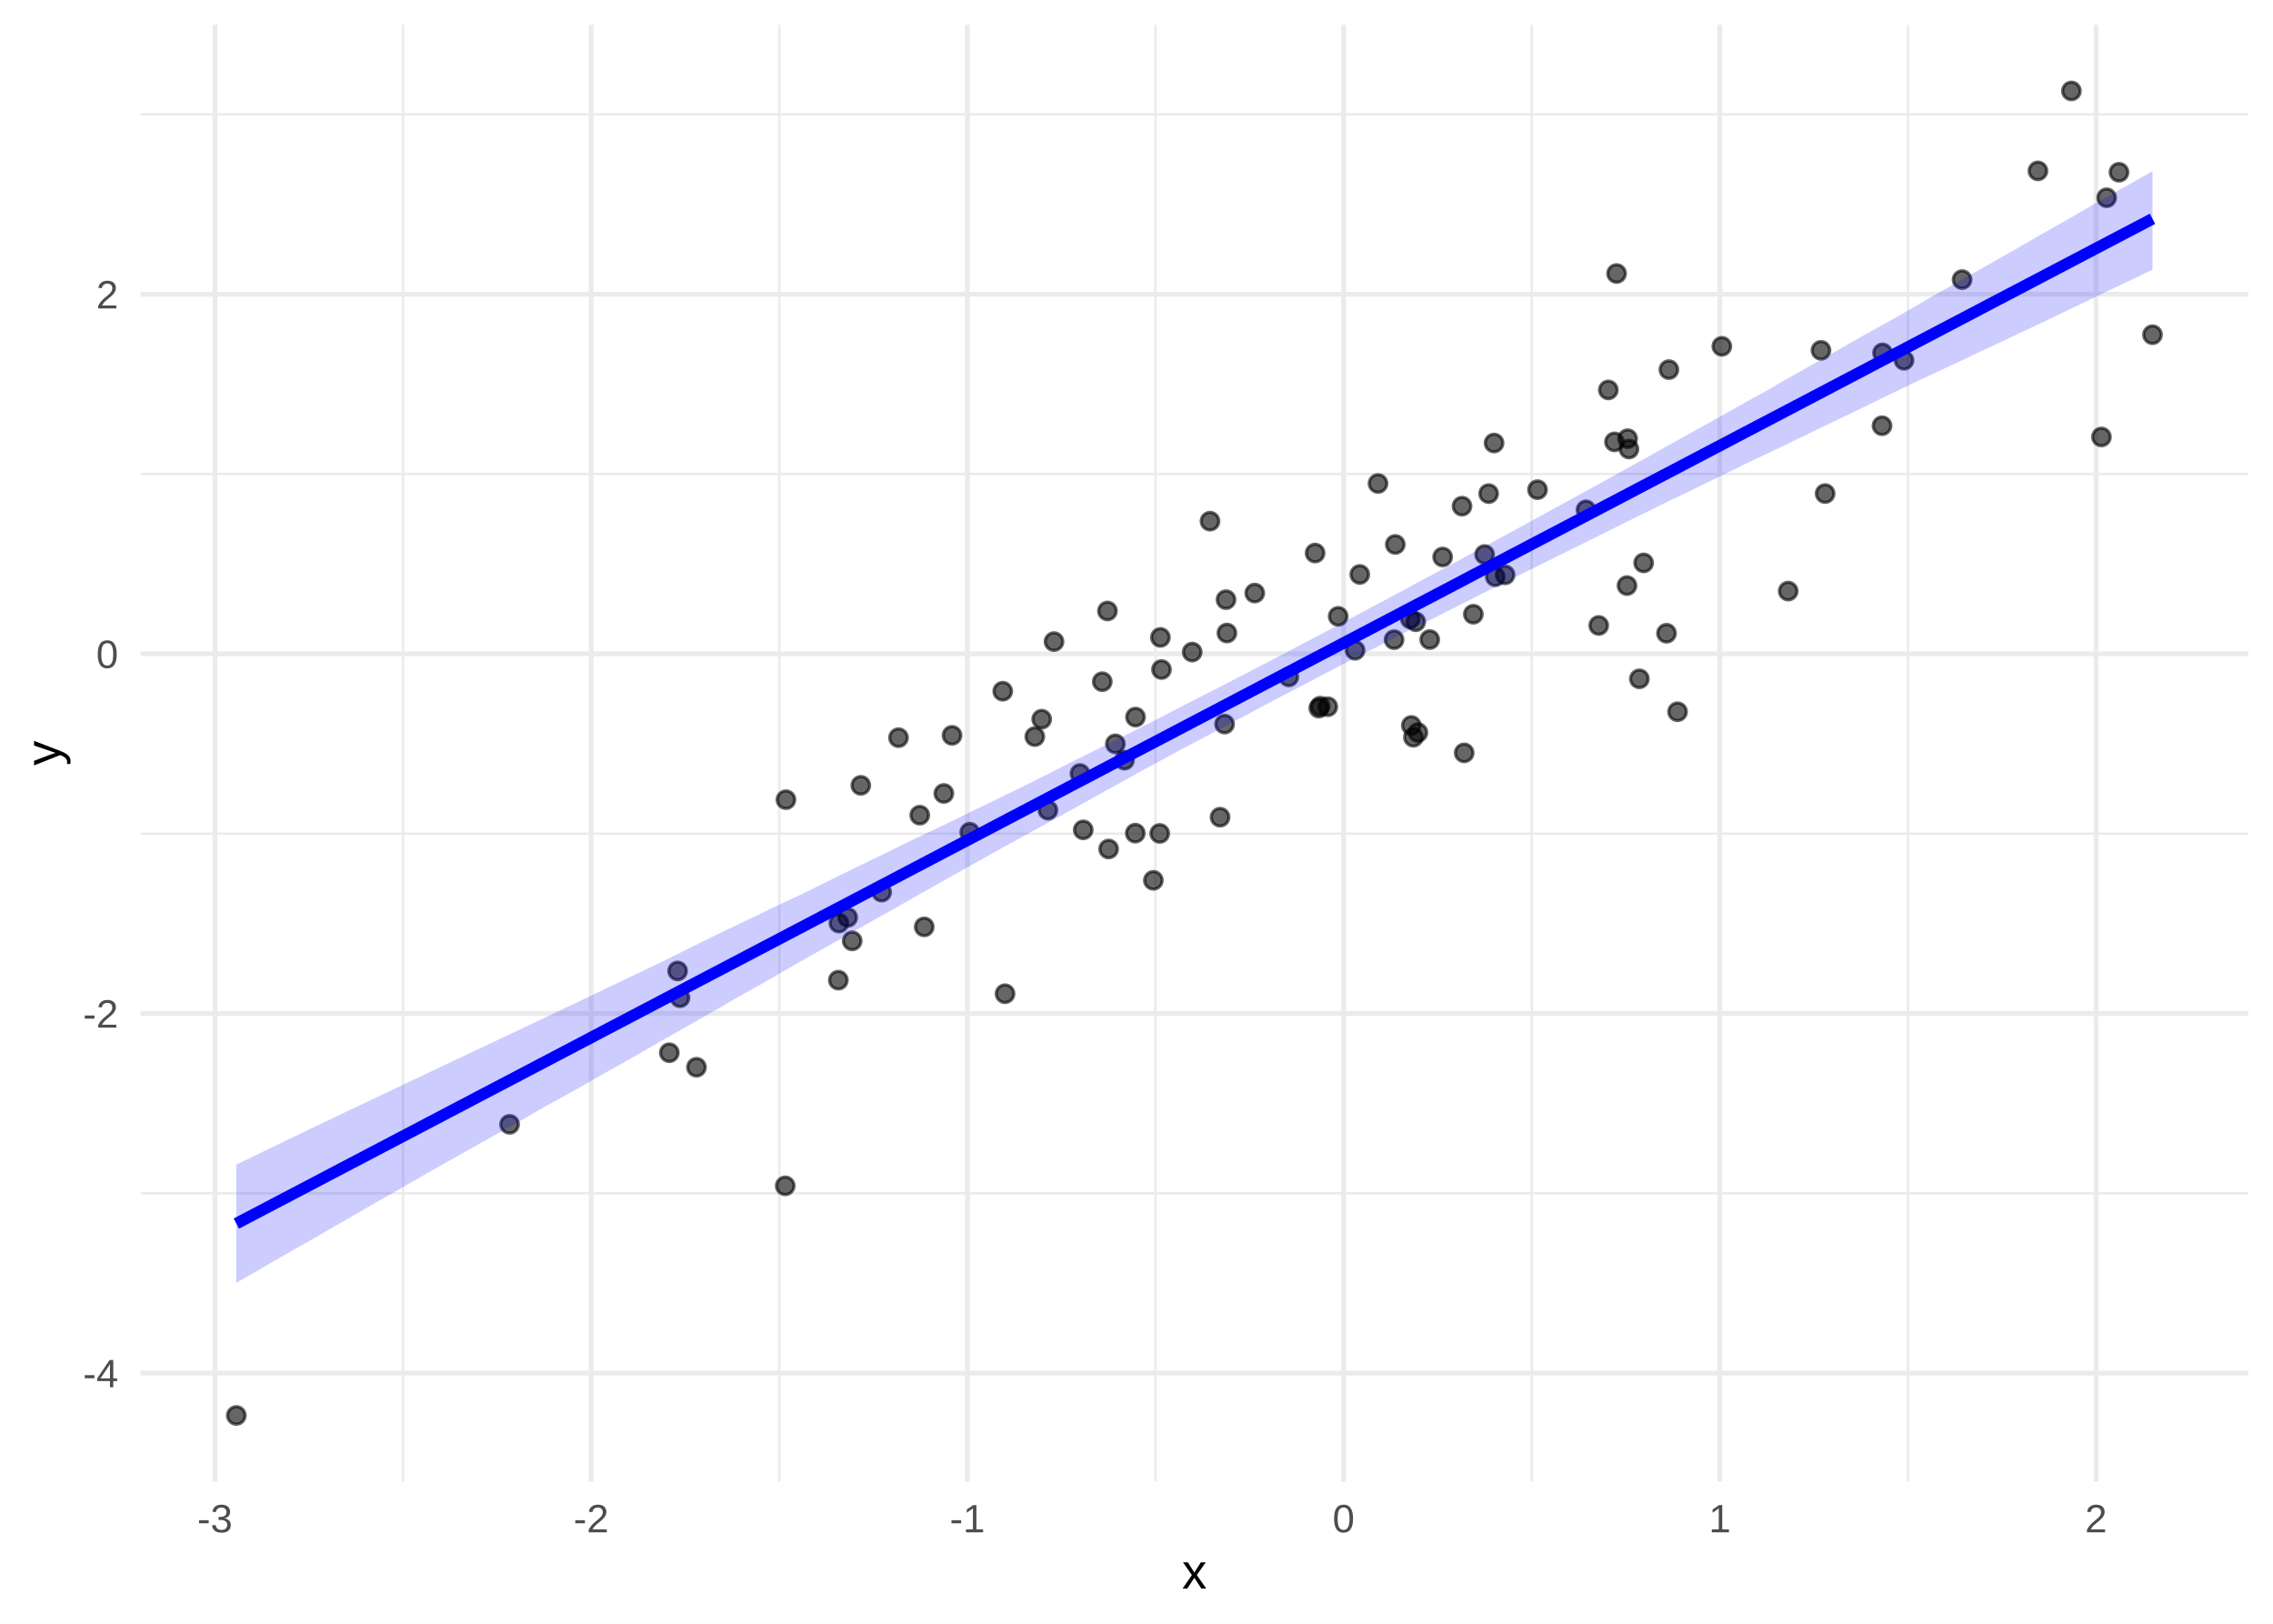
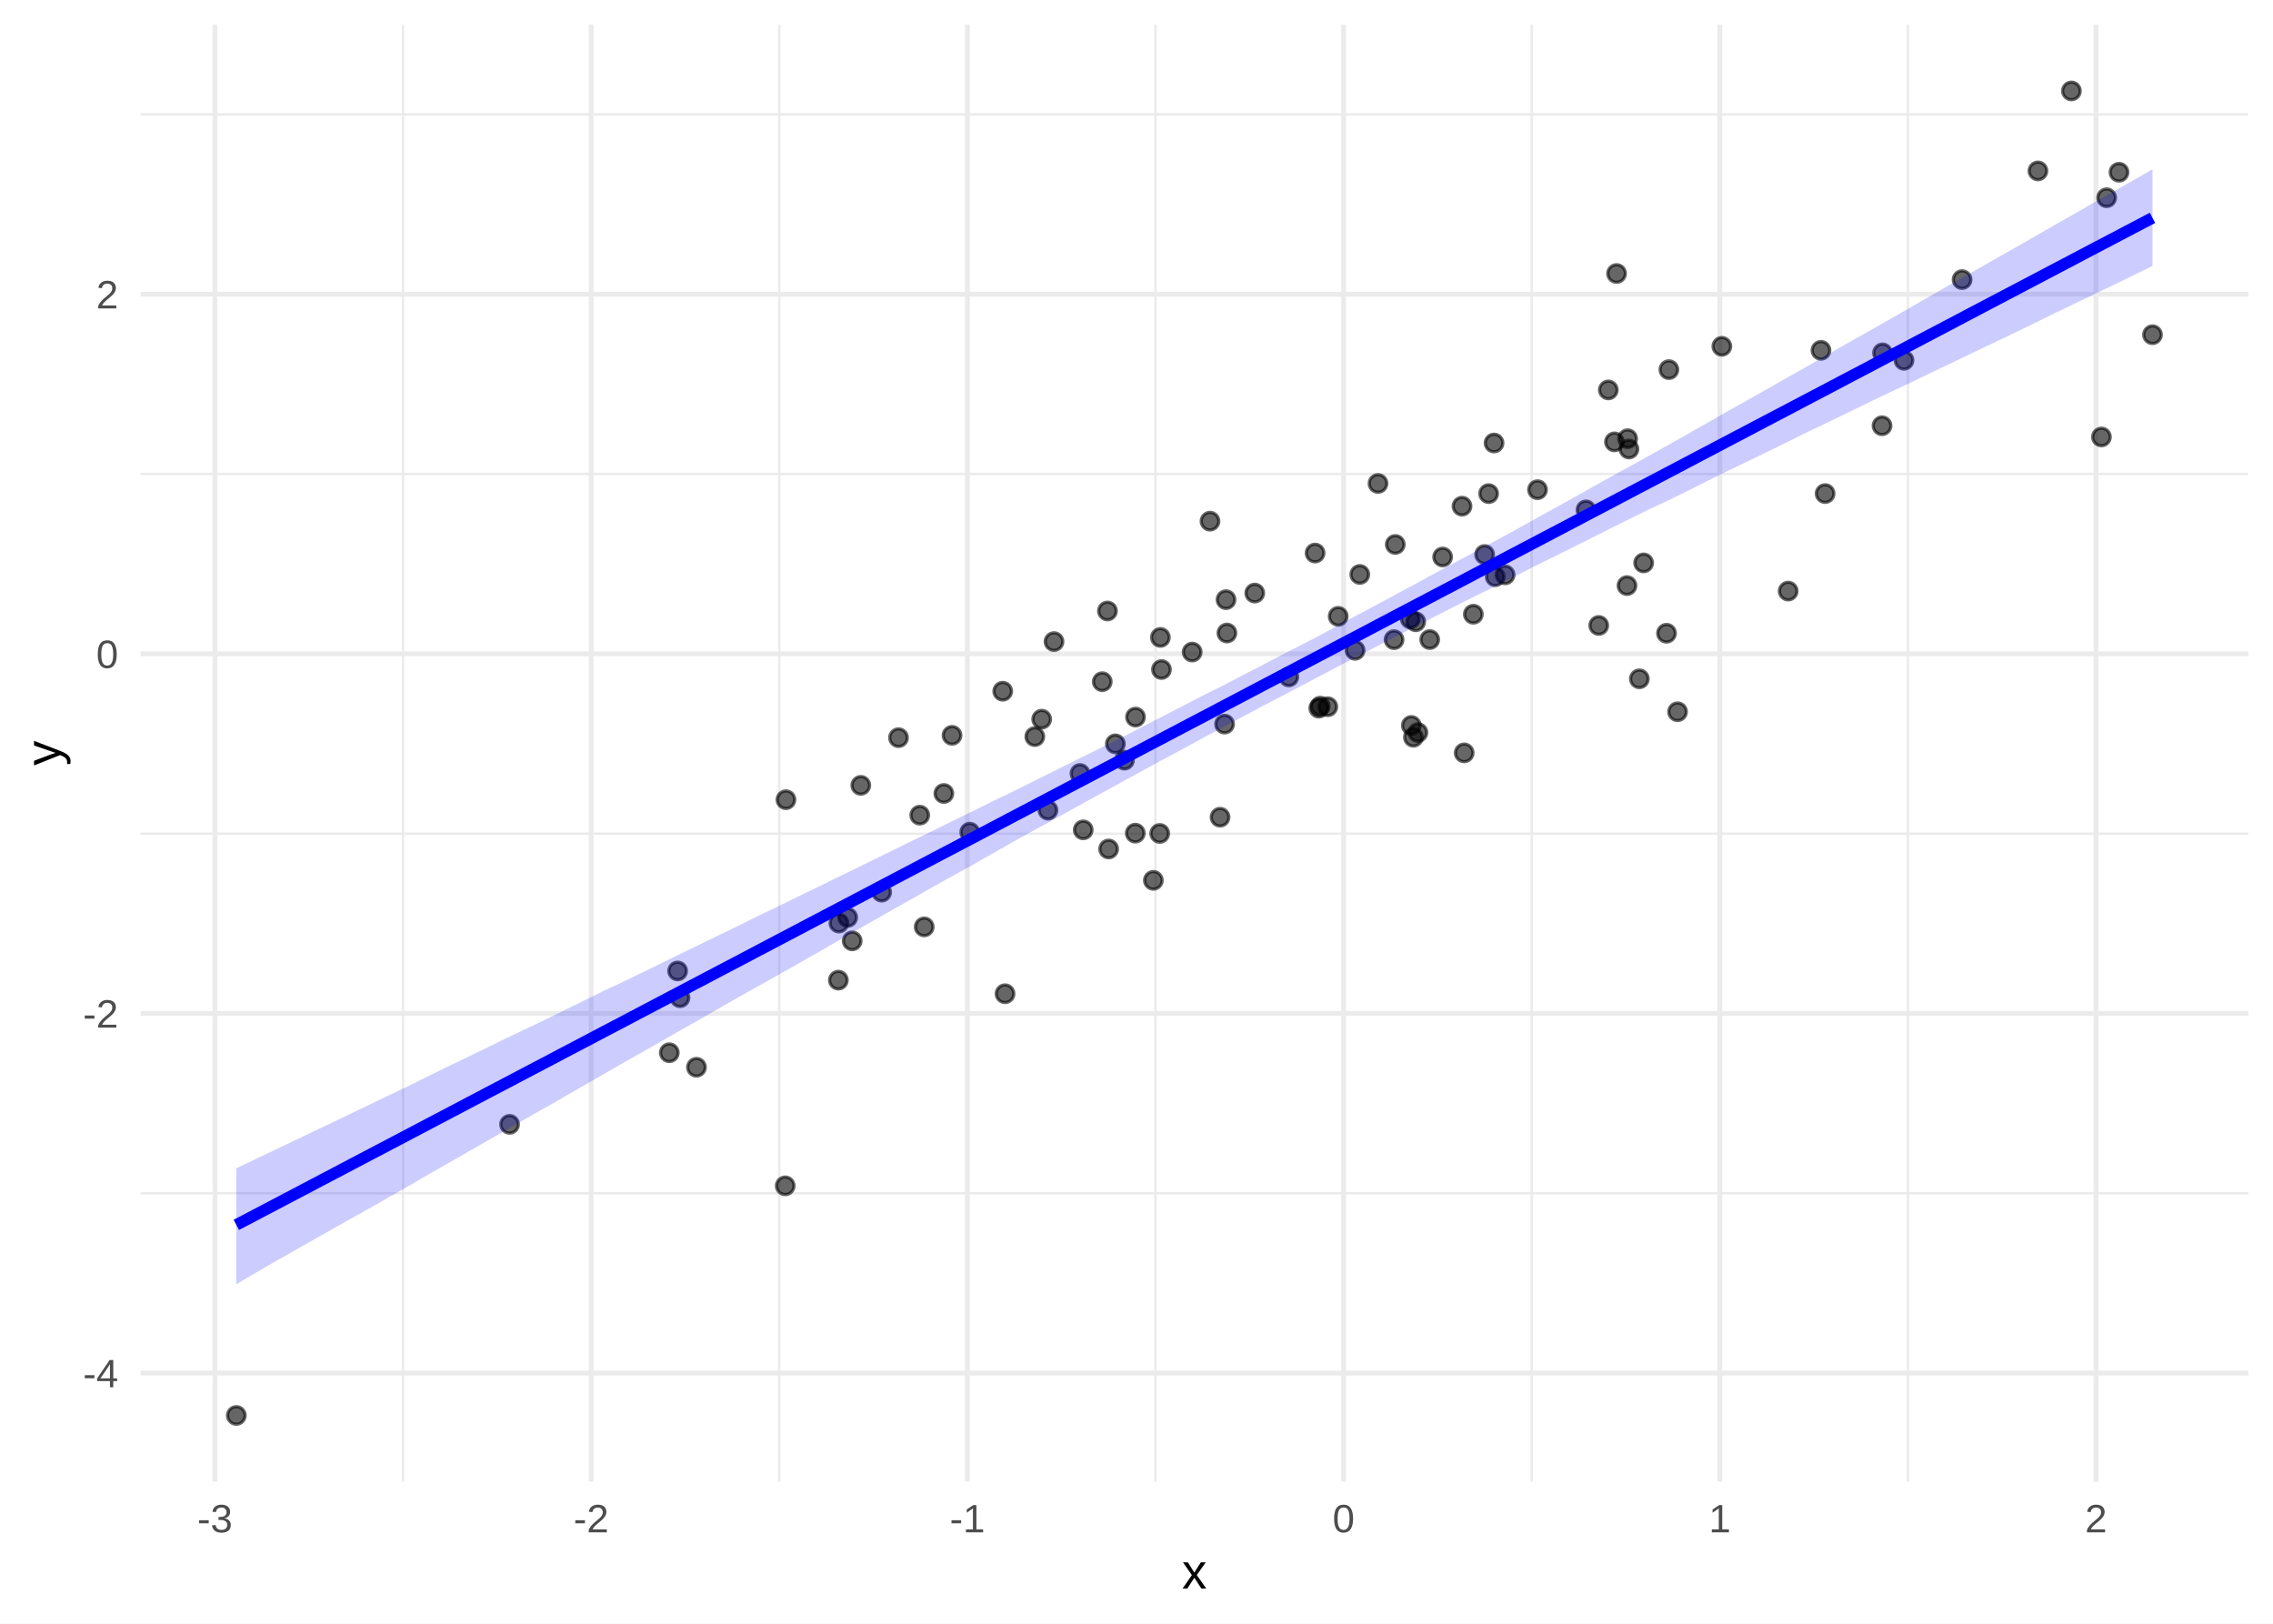
<svg xmlns="http://www.w3.org/2000/svg" width="504.00pt" height="360.00pt" viewBox="0 0 504.00 360.00">
  <g class="svglite">
    <defs>
      <style type="text/css">
    .svglite line, .svglite polyline, .svglite polygon, .svglite path, .svglite rect, .svglite circle {
      fill: none;
      stroke: #000000;
      stroke-linecap: round;
      stroke-linejoin: round;
      stroke-miterlimit: 10.00;
    }
    .svglite text {
      white-space: pre;
    }
    .svglite g.glyphgroup path {
      fill: inherit;
      stroke: none;
    }
  </style>
    </defs>
    <rect width="100%" height="100%" style="stroke: none; fill: none;" />
    <defs>
      <clipPath id="cpMC4wMHw1MDQuMDB8MC4wMHwzNjAuMDA=">
        <rect x="0.00" y="0.00" width="504.00" height="360.00" />
      </clipPath>
    </defs>
    <g clip-path="url(#cpMC4wMHw1MDQuMDB8MC4wMHwzNjAuMDA=)">
      <rect x="0.00" y="0.00" width="504.00" height="360.00" style="stroke-width: 1.07; stroke: none; fill: #FFFFFF;" />
    </g>
    <defs>
      <clipPath id="cpMzEuMTZ8NDk4LjUyfDUuNDh8MzI4LjUw">
        <rect x="31.16" y="5.48" width="467.36" height="323.02" />
      </clipPath>
    </defs>
    <g clip-path="url(#cpMzEuMTZ8NDk4LjUyfDUuNDh8MzI4LjUw)">
      <polyline points="31.16,264.56 498.52,264.56 " style="stroke-width: 0.53; stroke: #EBEBEB; stroke-linecap: butt;" />
      <polyline points="31.16,184.83 498.52,184.83 " style="stroke-width: 0.53; stroke: #EBEBEB; stroke-linecap: butt;" />
      <polyline points="31.16,105.09 498.52,105.09 " style="stroke-width: 0.53; stroke: #EBEBEB; stroke-linecap: butt;" />
      <polyline points="31.16,25.36 498.52,25.36 " style="stroke-width: 0.53; stroke: #EBEBEB; stroke-linecap: butt;" />
      <polyline points="89.37,328.50 89.37,5.48 " style="stroke-width: 0.53; stroke: #EBEBEB; stroke-linecap: butt;" />
      <polyline points="172.79,328.50 172.79,5.48 " style="stroke-width: 0.53; stroke: #EBEBEB; stroke-linecap: butt;" />
      <polyline points="256.21,328.50 256.21,5.48 " style="stroke-width: 0.53; stroke: #EBEBEB; stroke-linecap: butt;" />
      <polyline points="339.63,328.50 339.63,5.48 " style="stroke-width: 0.53; stroke: #EBEBEB; stroke-linecap: butt;" />
      <polyline points="423.05,328.50 423.05,5.48 " style="stroke-width: 0.53; stroke: #EBEBEB; stroke-linecap: butt;" />
      <polyline points="31.16,304.43 498.52,304.43 " style="stroke-width: 1.07; stroke: #EBEBEB; stroke-linecap: butt;" />
      <polyline points="31.16,224.69 498.52,224.69 " style="stroke-width: 1.07; stroke: #EBEBEB; stroke-linecap: butt;" />
      <polyline points="31.16,144.96 498.52,144.96 " style="stroke-width: 1.07; stroke: #EBEBEB; stroke-linecap: butt;" />
      <polyline points="31.16,65.23 498.52,65.23 " style="stroke-width: 1.07; stroke: #EBEBEB; stroke-linecap: butt;" />
      <polyline points="47.66,328.50 47.66,5.48 " style="stroke-width: 1.07; stroke: #EBEBEB; stroke-linecap: butt;" />
      <polyline points="131.08,328.50 131.08,5.48 " style="stroke-width: 1.07; stroke: #EBEBEB; stroke-linecap: butt;" />
      <polyline points="214.50,328.50 214.50,5.48 " style="stroke-width: 1.07; stroke: #EBEBEB; stroke-linecap: butt;" />
      <polyline points="297.92,328.50 297.92,5.48 " style="stroke-width: 1.07; stroke: #EBEBEB; stroke-linecap: butt;" />
      <polyline points="381.34,328.50 381.34,5.48 " style="stroke-width: 1.07; stroke: #EBEBEB; stroke-linecap: butt;" />
      <polyline points="464.76,328.50 464.76,5.48 " style="stroke-width: 1.07; stroke: #EBEBEB; stroke-linecap: butt;" />
      <circle cx="360.76" cy="129.83" r="1.95" style="stroke-width: 0.71; stroke: #000000; stroke-opacity: 0.60; fill: #000000; fill-opacity: 0.60;" />
      <circle cx="465.96" cy="96.88" r="1.95" style="stroke-width: 0.71; stroke: #000000; stroke-opacity: 0.60; fill: #000000; fill-opacity: 0.60;" />
      <circle cx="268.30" cy="115.55" r="1.95" style="stroke-width: 0.71; stroke: #000000; stroke-opacity: 0.60; fill: #000000; fill-opacity: 0.60;" />
      <circle cx="467.11" cy="43.84" r="1.95" style="stroke-width: 0.71; stroke: #000000; stroke-opacity: 0.60; fill: #000000; fill-opacity: 0.60;" />
      <circle cx="112.99" cy="249.28" r="1.95" style="stroke-width: 0.71; stroke: #000000; stroke-opacity: 0.60; fill: #000000; fill-opacity: 0.60;" />
      <circle cx="361.19" cy="99.55" r="1.95" style="stroke-width: 0.71; stroke: #000000; stroke-opacity: 0.60; fill: #000000; fill-opacity: 0.60;" />
      <circle cx="188.96" cy="208.60" r="1.95" style="stroke-width: 0.71; stroke: #000000; stroke-opacity: 0.60; fill: #000000; fill-opacity: 0.60;" />
      <circle cx="230.98" cy="159.45" r="1.95" style="stroke-width: 0.71; stroke: #000000; stroke-opacity: 0.60; fill: #000000; fill-opacity: 0.60;" />
      <circle cx="148.41" cy="233.40" r="1.95" style="stroke-width: 0.71; stroke: #000000; stroke-opacity: 0.60; fill: #000000; fill-opacity: 0.60;" />
      <circle cx="294.42" cy="156.69" r="1.95" style="stroke-width: 0.71; stroke: #000000; stroke-opacity: 0.60; fill: #000000; fill-opacity: 0.60;" />
      <circle cx="477.28" cy="74.21" r="1.95" style="stroke-width: 0.71; stroke: #000000; stroke-opacity: 0.60; fill: #000000; fill-opacity: 0.60;" />
      <circle cx="150.25" cy="215.27" r="1.95" style="stroke-width: 0.71; stroke: #000000; stroke-opacity: 0.60; fill: #000000; fill-opacity: 0.60;" />
      <circle cx="370.05" cy="81.95" r="1.95" style="stroke-width: 0.71; stroke: #000000; stroke-opacity: 0.60; fill: #000000; fill-opacity: 0.60;" />
      <circle cx="154.43" cy="236.62" r="1.95" style="stroke-width: 0.71; stroke: #000000; stroke-opacity: 0.60; fill: #000000; fill-opacity: 0.60;" />
      <circle cx="309.11" cy="141.82" r="1.95" style="stroke-width: 0.71; stroke: #000000; stroke-opacity: 0.60; fill: #000000; fill-opacity: 0.60;" />
      <circle cx="291.60" cy="122.62" r="1.95" style="stroke-width: 0.71; stroke: #000000; stroke-opacity: 0.60; fill: #000000; fill-opacity: 0.60;" />
      <circle cx="369.52" cy="140.40" r="1.95" style="stroke-width: 0.71; stroke: #000000; stroke-opacity: 0.60; fill: #000000; fill-opacity: 0.60;" />
      <circle cx="326.69" cy="136.18" r="1.95" style="stroke-width: 0.71; stroke: #000000; stroke-opacity: 0.60; fill: #000000; fill-opacity: 0.60;" />
      <circle cx="249.33" cy="168.54" r="1.95" style="stroke-width: 0.71; stroke: #000000; stroke-opacity: 0.60; fill: #000000; fill-opacity: 0.60;" />
      <circle cx="363.50" cy="150.50" r="1.95" style="stroke-width: 0.71; stroke: #000000; stroke-opacity: 0.60; fill: #000000; fill-opacity: 0.60;" />
      <circle cx="240.19" cy="183.99" r="1.95" style="stroke-width: 0.71; stroke: #000000; stroke-opacity: 0.60; fill: #000000; fill-opacity: 0.60;" />
      <circle cx="199.23" cy="163.55" r="1.95" style="stroke-width: 0.71; stroke: #000000; stroke-opacity: 0.60; fill: #000000; fill-opacity: 0.60;" />
      <circle cx="403.77" cy="77.67" r="1.95" style="stroke-width: 0.71; stroke: #000000; stroke-opacity: 0.60; fill: #000000; fill-opacity: 0.60;" />
      <circle cx="271.85" cy="132.95" r="1.95" style="stroke-width: 0.71; stroke: #000000; stroke-opacity: 0.60; fill: #000000; fill-opacity: 0.60;" />
      <circle cx="300.47" cy="144.18" r="1.95" style="stroke-width: 0.71; stroke: #000000; stroke-opacity: 0.60; fill: #000000; fill-opacity: 0.60;" />
      <circle cx="174.27" cy="177.30" r="1.95" style="stroke-width: 0.71; stroke: #000000; stroke-opacity: 0.60; fill: #000000; fill-opacity: 0.60;" />
      <circle cx="203.94" cy="180.73" r="1.95" style="stroke-width: 0.71; stroke: #000000; stroke-opacity: 0.60; fill: #000000; fill-opacity: 0.60;" />
      <circle cx="150.78" cy="221.21" r="1.95" style="stroke-width: 0.71; stroke: #000000; stroke-opacity: 0.60; fill: #000000; fill-opacity: 0.60;" />
      <circle cx="209.28" cy="175.92" r="1.95" style="stroke-width: 0.71; stroke: #000000; stroke-opacity: 0.60; fill: #000000; fill-opacity: 0.60;" />
      <circle cx="185.89" cy="217.31" r="1.95" style="stroke-width: 0.71; stroke: #000000; stroke-opacity: 0.60; fill: #000000; fill-opacity: 0.60;" />
      <circle cx="360.90" cy="97.26" r="1.95" style="stroke-width: 0.71; stroke: #000000; stroke-opacity: 0.60; fill: #000000; fill-opacity: 0.60;" />
      <circle cx="244.41" cy="151.14" r="1.95" style="stroke-width: 0.71; stroke: #000000; stroke-opacity: 0.60; fill: #000000; fill-opacity: 0.60;" />
      <circle cx="417.31" cy="94.39" r="1.95" style="stroke-width: 0.71; stroke: #000000; stroke-opacity: 0.60; fill: #000000; fill-opacity: 0.60;" />
      <circle cx="245.82" cy="188.23" r="1.95" style="stroke-width: 0.71; stroke: #000000; stroke-opacity: 0.60; fill: #000000; fill-opacity: 0.60;" />
      <circle cx="317.02" cy="141.80" r="1.95" style="stroke-width: 0.71; stroke: #000000; stroke-opacity: 0.60; fill: #000000; fill-opacity: 0.60;" />
      <circle cx="319.88" cy="123.49" r="1.95" style="stroke-width: 0.71; stroke: #000000; stroke-opacity: 0.60; fill: #000000; fill-opacity: 0.60;" />
      <circle cx="333.73" cy="127.45" r="1.95" style="stroke-width: 0.71; stroke: #000000; stroke-opacity: 0.60; fill: #000000; fill-opacity: 0.60;" />
      <circle cx="174.11" cy="262.91" r="1.95" style="stroke-width: 0.71; stroke: #000000; stroke-opacity: 0.60; fill: #000000; fill-opacity: 0.60;" />
      <circle cx="312.94" cy="160.84" r="1.95" style="stroke-width: 0.71; stroke: #000000; stroke-opacity: 0.60; fill: #000000; fill-opacity: 0.60;" />
      <circle cx="469.85" cy="38.19" r="1.95" style="stroke-width: 0.71; stroke: #000000; stroke-opacity: 0.60; fill: #000000; fill-opacity: 0.60;" />
      <circle cx="358.45" cy="60.64" r="1.95" style="stroke-width: 0.71; stroke: #000000; stroke-opacity: 0.60; fill: #000000; fill-opacity: 0.60;" />
      <circle cx="257.15" cy="184.78" r="1.95" style="stroke-width: 0.71; stroke: #000000; stroke-opacity: 0.60; fill: #000000; fill-opacity: 0.60;" />
      <circle cx="257.54" cy="148.44" r="1.95" style="stroke-width: 0.71; stroke: #000000; stroke-opacity: 0.60; fill: #000000; fill-opacity: 0.60;" />
      <circle cx="451.88" cy="37.89" r="1.95" style="stroke-width: 0.71; stroke: #000000; stroke-opacity: 0.60; fill: #000000; fill-opacity: 0.60;" />
      <circle cx="340.92" cy="108.57" r="1.95" style="stroke-width: 0.71; stroke: #000000; stroke-opacity: 0.60; fill: #000000; fill-opacity: 0.60;" />
      <circle cx="204.93" cy="205.50" r="1.95" style="stroke-width: 0.71; stroke: #000000; stroke-opacity: 0.60; fill: #000000; fill-opacity: 0.60;" />
      <circle cx="272.05" cy="140.35" r="1.95" style="stroke-width: 0.71; stroke: #000000; stroke-opacity: 0.60; fill: #000000; fill-opacity: 0.60;" />
      <circle cx="305.55" cy="107.19" r="1.95" style="stroke-width: 0.71; stroke: #000000; stroke-opacity: 0.60; fill: #000000; fill-opacity: 0.60;" />
      <circle cx="351.67" cy="113.04" r="1.95" style="stroke-width: 0.71; stroke: #000000; stroke-opacity: 0.60; fill: #000000; fill-opacity: 0.60;" />
      <circle cx="329.19" cy="122.94" r="1.95" style="stroke-width: 0.71; stroke: #000000; stroke-opacity: 0.60; fill: #000000; fill-opacity: 0.60;" />
      <circle cx="314.40" cy="162.41" r="1.95" style="stroke-width: 0.71; stroke: #000000; stroke-opacity: 0.60; fill: #000000; fill-opacity: 0.60;" />
      <circle cx="396.50" cy="131.05" r="1.95" style="stroke-width: 0.71; stroke: #000000; stroke-opacity: 0.60; fill: #000000; fill-opacity: 0.60;" />
      <circle cx="239.47" cy="171.49" r="1.95" style="stroke-width: 0.71; stroke: #000000; stroke-opacity: 0.60; fill: #000000; fill-opacity: 0.60;" />
      <circle cx="247.31" cy="164.92" r="1.95" style="stroke-width: 0.71; stroke: #000000; stroke-opacity: 0.60; fill: #000000; fill-opacity: 0.60;" />
      <circle cx="255.74" cy="195.18" r="1.95" style="stroke-width: 0.71; stroke: #000000; stroke-opacity: 0.60; fill: #000000; fill-opacity: 0.60;" />
      <circle cx="229.45" cy="163.31" r="1.95" style="stroke-width: 0.71; stroke: #000000; stroke-opacity: 0.60; fill: #000000; fill-opacity: 0.60;" />
      <circle cx="278.22" cy="131.49" r="1.95" style="stroke-width: 0.71; stroke: #000000; stroke-opacity: 0.60; fill: #000000; fill-opacity: 0.60;" />
      <circle cx="233.71" cy="142.25" r="1.95" style="stroke-width: 0.71; stroke: #000000; stroke-opacity: 0.60; fill: #000000; fill-opacity: 0.60;" />
      <circle cx="357.98" cy="97.97" r="1.95" style="stroke-width: 0.71; stroke: #000000; stroke-opacity: 0.60; fill: #000000; fill-opacity: 0.60;" />
      <circle cx="404.69" cy="109.43" r="1.95" style="stroke-width: 0.71; stroke: #000000; stroke-opacity: 0.60; fill: #000000; fill-opacity: 0.60;" />
      <circle cx="215.03" cy="184.50" r="1.95" style="stroke-width: 0.71; stroke: #000000; stroke-opacity: 0.60; fill: #000000; fill-opacity: 0.60;" />
      <circle cx="222.34" cy="153.25" r="1.95" style="stroke-width: 0.71; stroke: #000000; stroke-opacity: 0.60; fill: #000000; fill-opacity: 0.60;" />
      <circle cx="187.96" cy="203.40" r="1.95" style="stroke-width: 0.71; stroke: #000000; stroke-opacity: 0.60; fill: #000000; fill-opacity: 0.60;" />
      <circle cx="459.30" cy="20.16" r="1.95" style="stroke-width: 0.71; stroke: #000000; stroke-opacity: 0.60; fill: #000000; fill-opacity: 0.60;" />
      <circle cx="354.49" cy="138.67" r="1.95" style="stroke-width: 0.71; stroke: #000000; stroke-opacity: 0.60; fill: #000000; fill-opacity: 0.60;" />
      <circle cx="264.35" cy="144.57" r="1.95" style="stroke-width: 0.71; stroke: #000000; stroke-opacity: 0.60; fill: #000000; fill-opacity: 0.60;" />
      <circle cx="313.40" cy="163.46" r="1.95" style="stroke-width: 0.71; stroke: #000000; stroke-opacity: 0.60; fill: #000000; fill-opacity: 0.60;" />
      <circle cx="331.28" cy="98.22" r="1.95" style="stroke-width: 0.71; stroke: #000000; stroke-opacity: 0.60; fill: #000000; fill-opacity: 0.60;" />
      <circle cx="435.06" cy="61.99" r="1.95" style="stroke-width: 0.71; stroke: #000000; stroke-opacity: 0.60; fill: #000000; fill-opacity: 0.60;" />
      <circle cx="292.74" cy="156.56" r="1.95" style="stroke-width: 0.71; stroke: #000000; stroke-opacity: 0.60; fill: #000000; fill-opacity: 0.60;" />
      <circle cx="271.53" cy="160.54" r="1.95" style="stroke-width: 0.71; stroke: #000000; stroke-opacity: 0.60; fill: #000000; fill-opacity: 0.60;" />
      <circle cx="285.77" cy="150.08" r="1.95" style="stroke-width: 0.71; stroke: #000000; stroke-opacity: 0.60; fill: #000000; fill-opacity: 0.60;" />
      <circle cx="356.62" cy="86.45" r="1.95" style="stroke-width: 0.71; stroke: #000000; stroke-opacity: 0.60; fill: #000000; fill-opacity: 0.60;" />
      <circle cx="313.91" cy="137.85" r="1.95" style="stroke-width: 0.71; stroke: #000000; stroke-opacity: 0.60; fill: #000000; fill-opacity: 0.60;" />
      <circle cx="195.49" cy="197.80" r="1.95" style="stroke-width: 0.71; stroke: #000000; stroke-opacity: 0.60; fill: #000000; fill-opacity: 0.60;" />
      <circle cx="292.42" cy="157.01" r="1.95" style="stroke-width: 0.71; stroke: #000000; stroke-opacity: 0.60; fill: #000000; fill-opacity: 0.60;" />
      <circle cx="232.36" cy="179.62" r="1.95" style="stroke-width: 0.71; stroke: #000000; stroke-opacity: 0.60; fill: #000000; fill-opacity: 0.60;" />
      <circle cx="52.40" cy="313.82" r="1.95" style="stroke-width: 0.71; stroke: #000000; stroke-opacity: 0.60; fill: #000000; fill-opacity: 0.60;" />
      <circle cx="245.56" cy="135.46" r="1.95" style="stroke-width: 0.71; stroke: #000000; stroke-opacity: 0.60; fill: #000000; fill-opacity: 0.60;" />
      <circle cx="251.78" cy="158.98" r="1.95" style="stroke-width: 0.71; stroke: #000000; stroke-opacity: 0.60; fill: #000000; fill-opacity: 0.60;" />
      <circle cx="422.18" cy="79.88" r="1.95" style="stroke-width: 0.71; stroke: #000000; stroke-opacity: 0.60; fill: #000000; fill-opacity: 0.60;" />
      <circle cx="371.97" cy="157.80" r="1.95" style="stroke-width: 0.71; stroke: #000000; stroke-opacity: 0.60; fill: #000000; fill-opacity: 0.60;" />
      <circle cx="270.53" cy="181.18" r="1.95" style="stroke-width: 0.71; stroke: #000000; stroke-opacity: 0.60; fill: #000000; fill-opacity: 0.60;" />
      <circle cx="190.87" cy="174.12" r="1.95" style="stroke-width: 0.71; stroke: #000000; stroke-opacity: 0.60; fill: #000000; fill-opacity: 0.60;" />
      <circle cx="296.72" cy="136.65" r="1.95" style="stroke-width: 0.71; stroke: #000000; stroke-opacity: 0.60; fill: #000000; fill-opacity: 0.60;" />
      <circle cx="381.79" cy="76.78" r="1.95" style="stroke-width: 0.71; stroke: #000000; stroke-opacity: 0.60; fill: #000000; fill-opacity: 0.60;" />
      <circle cx="331.55" cy="127.87" r="1.95" style="stroke-width: 0.71; stroke: #000000; stroke-opacity: 0.60; fill: #000000; fill-opacity: 0.60;" />
      <circle cx="417.42" cy="78.24" r="1.95" style="stroke-width: 0.71; stroke: #000000; stroke-opacity: 0.60; fill: #000000; fill-opacity: 0.60;" />
      <circle cx="309.38" cy="120.71" r="1.95" style="stroke-width: 0.71; stroke: #000000; stroke-opacity: 0.60; fill: #000000; fill-opacity: 0.60;" />
      <circle cx="186.01" cy="204.65" r="1.95" style="stroke-width: 0.71; stroke: #000000; stroke-opacity: 0.60; fill: #000000; fill-opacity: 0.60;" />
      <circle cx="257.30" cy="141.32" r="1.95" style="stroke-width: 0.71; stroke: #000000; stroke-opacity: 0.60; fill: #000000; fill-opacity: 0.60;" />
      <circle cx="222.85" cy="220.32" r="1.95" style="stroke-width: 0.71; stroke: #000000; stroke-opacity: 0.60; fill: #000000; fill-opacity: 0.60;" />
      <circle cx="324.66" cy="166.92" r="1.95" style="stroke-width: 0.71; stroke: #000000; stroke-opacity: 0.60; fill: #000000; fill-opacity: 0.60;" />
      <circle cx="324.18" cy="112.22" r="1.95" style="stroke-width: 0.71; stroke: #000000; stroke-opacity: 0.60; fill: #000000; fill-opacity: 0.60;" />
      <circle cx="211.10" cy="163.03" r="1.95" style="stroke-width: 0.71; stroke: #000000; stroke-opacity: 0.60; fill: #000000; fill-opacity: 0.60;" />
      <circle cx="330.08" cy="109.44" r="1.95" style="stroke-width: 0.71; stroke: #000000; stroke-opacity: 0.60; fill: #000000; fill-opacity: 0.60;" />
      <circle cx="364.45" cy="124.80" r="1.95" style="stroke-width: 0.71; stroke: #000000; stroke-opacity: 0.60; fill: #000000; fill-opacity: 0.60;" />
      <circle cx="251.73" cy="184.72" r="1.95" style="stroke-width: 0.71; stroke: #000000; stroke-opacity: 0.60; fill: #000000; fill-opacity: 0.60;" />
      <circle cx="312.71" cy="137.22" r="1.95" style="stroke-width: 0.71; stroke: #000000; stroke-opacity: 0.60; fill: #000000; fill-opacity: 0.60;" />
      <circle cx="301.51" cy="127.36" r="1.95" style="stroke-width: 0.71; stroke: #000000; stroke-opacity: 0.60; fill: #000000; fill-opacity: 0.60;" />
-       <polygon points="52.40,258.21 56.69,256.13 60.99,254.06 65.28,251.99 69.57,249.92 73.86,247.87 78.15,245.82 82.44,243.80 86.74,241.76 91.03,239.71 95.32,237.68 99.61,235.65 103.90,233.63 108.19,231.60 112.49,229.57 116.78,227.54 121.07,225.51 125.36,223.47 129.65,221.43 133.94,219.38 138.24,217.31 142.53,215.27 146.82,213.22 151.11,211.09 155.40,208.95 159.69,206.86 163.99,204.79 168.28,202.75 172.57,200.67 176.86,198.68 181.15,196.59 185.44,194.46 189.74,192.35 194.03,190.27 198.32,188.19 202.61,186.07 206.90,184.04 211.19,181.99 215.49,179.87 219.78,177.81 224.07,175.72 228.36,173.62 232.65,171.47 236.94,169.27 241.24,167.14 245.53,164.99 249.82,162.86 254.11,160.69 258.40,158.51 262.69,156.27 266.99,154.07 271.28,151.89 275.57,149.65 279.86,147.44 284.15,145.20 288.44,142.94 292.74,140.70 297.03,138.43 301.32,136.13 305.61,133.83 309.90,131.55 314.19,129.22 318.49,126.91 322.78,124.63 327.07,122.29 331.36,119.98 335.65,117.64 339.94,115.30 344.24,112.94 348.53,110.60 352.82,108.25 357.11,105.88 361.40,103.49 365.69,101.12 369.99,98.70 374.28,96.32 378.57,93.95 382.86,91.55 387.15,89.13 391.44,86.77 395.74,84.29 400.03,81.87 404.32,79.44 408.61,77.00 412.90,74.55 417.19,72.18 421.49,69.77 425.78,67.26 430.07,64.78 434.36,62.39 438.65,59.96 442.94,57.50 447.24,55.07 451.53,52.59 455.82,50.15 460.11,47.71 464.40,45.22 468.69,42.79 472.99,40.40 477.28,37.94 477.28,59.78 472.99,61.85 468.69,63.88 464.40,65.94 460.11,68.01 455.82,70.07 451.53,72.11 447.24,74.13 442.94,76.16 438.65,78.16 434.36,80.21 430.07,82.20 425.78,84.20 421.49,86.26 417.19,88.34 412.90,90.43 408.61,92.50 404.32,94.55 400.03,96.63 395.74,98.70 391.44,100.75 387.15,102.78 382.86,104.88 378.57,106.97 374.28,109.08 369.99,111.11 365.69,113.24 361.40,115.35 357.11,117.48 352.82,119.61 348.53,121.73 344.24,123.86 339.94,125.99 335.65,128.10 331.36,130.24 327.07,132.41 322.78,134.58 318.49,136.77 314.19,138.87 309.90,141.03 305.61,143.26 301.32,145.43 297.03,147.65 292.74,149.88 288.44,152.15 284.15,154.37 279.86,156.63 275.57,158.93 271.28,161.19 266.99,163.48 262.69,165.74 258.40,168.05 254.11,170.37 249.82,172.75 245.53,175.12 241.24,177.51 236.94,179.89 232.65,182.26 228.36,184.60 224.07,186.97 219.78,189.34 215.49,191.75 211.19,194.16 206.90,196.56 202.61,199.00 198.32,201.43 194.03,203.84 189.74,206.27 185.44,208.71 181.15,211.11 176.86,213.53 172.57,216.01 168.28,218.47 163.99,220.85 159.69,223.35 155.40,225.81 151.11,228.25 146.82,230.67 142.53,233.14 138.24,235.60 133.94,238.00 129.65,240.45 125.36,242.85 121.07,245.21 116.78,247.69 112.49,250.11 108.19,252.52 103.90,254.93 99.61,257.34 95.32,259.77 91.03,262.23 86.74,264.68 82.44,267.13 78.15,269.62 73.86,272.07 69.57,274.56 65.28,277.00 60.99,279.44 56.69,281.95 52.40,284.41 " style="stroke-width: 0.00; stroke: none; stroke-linecap: butt; fill: #0000FF; fill-opacity: 0.20;" />
-       <polyline points="52.40,258.21 56.69,256.13 60.99,254.06 65.28,251.99 69.57,249.92 73.86,247.87 78.15,245.82 82.44,243.80 86.74,241.76 91.03,239.71 95.32,237.68 99.61,235.65 103.90,233.63 108.19,231.60 112.49,229.57 116.78,227.54 121.07,225.51 125.36,223.47 129.65,221.43 133.94,219.38 138.24,217.31 142.53,215.27 146.82,213.22 151.11,211.09 155.40,208.95 159.69,206.86 163.99,204.79 168.28,202.75 172.57,200.67 176.86,198.68 181.15,196.59 185.44,194.46 189.74,192.35 194.03,190.27 198.32,188.19 202.61,186.07 206.90,184.04 211.19,181.99 215.49,179.87 219.78,177.81 224.07,175.72 228.36,173.62 232.65,171.47 236.94,169.27 241.24,167.14 245.53,164.99 249.82,162.86 254.11,160.69 258.40,158.51 262.69,156.27 266.99,154.07 271.28,151.89 275.57,149.65 279.86,147.44 284.15,145.20 288.44,142.94 292.74,140.70 297.03,138.43 301.32,136.13 305.61,133.83 309.90,131.55 314.19,129.22 318.49,126.91 322.78,124.63 327.07,122.29 331.36,119.98 335.65,117.64 339.94,115.30 344.24,112.94 348.53,110.60 352.82,108.25 357.11,105.88 361.40,103.49 365.69,101.12 369.99,98.70 374.28,96.32 378.57,93.95 382.86,91.55 387.15,89.13 391.44,86.77 395.74,84.29 400.03,81.87 404.32,79.44 408.61,77.00 412.90,74.55 417.19,72.18 421.49,69.77 425.78,67.26 430.07,64.78 434.36,62.39 438.65,59.96 442.94,57.50 447.24,55.07 451.53,52.59 455.82,50.15 460.11,47.71 464.40,45.22 468.69,42.79 472.99,40.40 477.28,37.94 " style="stroke-width: 1.07; stroke: none; stroke-linecap: butt;" />
-       <polyline points="477.28,59.78 472.99,61.85 468.69,63.88 464.40,65.94 460.11,68.01 455.82,70.07 451.53,72.11 447.24,74.13 442.94,76.16 438.65,78.16 434.36,80.21 430.07,82.20 425.78,84.20 421.49,86.26 417.19,88.34 412.90,90.43 408.61,92.50 404.32,94.55 400.03,96.63 395.74,98.70 391.44,100.75 387.15,102.78 382.86,104.88 378.57,106.97 374.28,109.08 369.99,111.11 365.69,113.24 361.40,115.35 357.11,117.48 352.82,119.61 348.53,121.73 344.24,123.86 339.94,125.99 335.65,128.10 331.36,130.24 327.07,132.41 322.78,134.58 318.49,136.77 314.19,138.87 309.90,141.03 305.61,143.26 301.32,145.43 297.03,147.65 292.74,149.88 288.44,152.15 284.15,154.37 279.86,156.63 275.57,158.93 271.28,161.19 266.99,163.48 262.69,165.74 258.40,168.05 254.11,170.37 249.82,172.75 245.53,175.12 241.24,177.51 236.94,179.89 232.65,182.26 228.36,184.60 224.07,186.97 219.78,189.34 215.49,191.75 211.19,194.16 206.90,196.56 202.61,199.00 198.32,201.43 194.03,203.84 189.74,206.27 185.44,208.71 181.15,211.11 176.86,213.53 172.57,216.01 168.28,218.47 163.99,220.85 159.69,223.35 155.40,225.81 151.11,228.25 146.82,230.67 142.53,233.14 138.24,235.60 133.94,238.00 129.65,240.45 125.36,242.85 121.07,245.21 116.78,247.69 112.49,250.11 108.19,252.52 103.90,254.93 99.61,257.34 95.32,259.77 91.03,262.23 86.74,264.68 82.44,267.13 78.15,269.62 73.86,272.07 69.57,274.56 65.28,277.00 60.99,279.44 56.69,281.95 52.40,284.41 " style="stroke-width: 1.07; stroke: none; stroke-linecap: butt;" />
-       <polyline points="52.40,271.28 56.69,269.03 60.99,266.78 65.28,264.53 69.57,262.28 73.86,260.03 78.15,257.78 82.44,255.53 86.74,253.28 91.03,251.03 95.32,248.78 99.61,246.53 103.90,244.28 108.19,242.03 112.49,239.78 116.78,237.53 121.07,235.28 125.36,233.03 129.65,230.78 133.94,228.52 138.24,226.27 142.53,224.02 146.82,221.77 151.11,219.52 155.40,217.27 159.69,215.02 163.99,212.77 168.28,210.52 172.57,208.27 176.86,206.02 181.15,203.77 185.44,201.52 189.74,199.27 194.03,197.02 198.32,194.77 202.61,192.52 206.90,190.27 211.19,188.02 215.49,185.77 219.78,183.52 224.07,181.27 228.36,179.02 232.65,176.77 236.94,174.52 241.24,172.27 245.53,170.02 249.82,167.77 254.11,165.52 258.40,163.27 262.69,161.02 266.99,158.77 271.28,156.52 275.57,154.27 279.86,152.02 284.15,149.77 288.44,147.52 292.74,145.27 297.03,143.02 301.32,140.77 305.61,138.52 309.90,136.27 314.19,134.02 318.49,131.77 322.78,129.52 327.07,127.26 331.36,125.01 335.65,122.76 339.94,120.51 344.24,118.26 348.53,116.01 352.82,113.76 357.11,111.51 361.40,109.26 365.69,107.01 369.99,104.76 374.28,102.51 378.57,100.26 382.86,98.01 387.15,95.76 391.44,93.51 395.74,91.26 400.03,89.01 404.32,86.76 408.61,84.51 412.90,82.26 417.19,80.01 421.49,77.76 425.78,75.51 430.07,73.26 434.36,71.01 438.65,68.76 442.94,66.51 447.24,64.26 451.53,62.01 455.82,59.76 460.11,57.51 464.40,55.26 468.69,53.01 472.99,50.76 477.28,48.51 " style="stroke-width: 2.56; stroke: #0000FF; stroke-linecap: butt;" />
+       <polygon points="52.40,259.03 56.69,256.97 60.99,254.93 65.28,252.89 69.57,250.83 73.86,248.79 78.15,246.73 82.44,244.68 86.74,242.60 91.03,240.57 95.32,238.42 99.61,236.32 103.90,234.26 108.19,232.18 112.49,230.06 116.78,228.04 121.07,225.99 125.36,223.88 129.65,221.77 133.94,219.65 138.24,217.65 142.53,215.55 146.82,213.47 151.11,211.36 155.40,209.28 159.69,207.21 163.99,205.12 168.28,202.99 172.57,200.93 176.86,198.83 181.15,196.76 185.44,194.64 189.74,192.56 194.03,190.45 198.32,188.35 202.61,186.24 206.90,184.16 211.19,182.04 215.49,179.95 219.78,177.81 224.07,175.76 228.36,173.61 232.65,171.48 236.94,169.34 241.24,167.22 245.53,165.08 249.82,162.94 254.11,160.72 258.40,158.52 262.69,156.30 266.99,154.07 271.28,151.95 275.57,149.68 279.86,147.49 284.15,145.24 288.44,143.05 292.74,140.82 297.03,138.47 301.32,136.18 305.61,133.89 309.90,131.58 314.19,129.27 318.49,126.92 322.78,124.64 327.07,122.31 331.36,120.02 335.65,117.70 339.94,115.31 344.24,112.94 348.53,110.56 352.82,108.14 357.11,105.76 361.40,103.39 365.69,101.02 369.99,98.62 374.28,96.19 378.57,93.75 382.86,91.30 387.15,88.90 391.44,86.48 395.74,84.03 400.03,81.61 404.32,79.13 408.61,76.68 412.90,74.27 417.19,71.83 421.49,69.39 425.78,66.91 430.07,64.44 434.36,62.00 438.65,59.57 442.94,57.11 447.24,54.69 451.53,52.22 455.82,49.76 460.11,47.33 464.40,44.86 468.69,42.43 472.99,39.99 477.28,37.53 477.28,58.97 472.99,61.06 468.69,63.16 464.40,65.22 460.11,67.27 455.82,69.34 451.53,71.45 447.24,73.52 442.94,75.58 438.65,77.62 434.36,79.69 430.07,81.73 425.78,83.80 421.49,85.84 417.19,87.85 412.90,89.94 408.61,92.02 404.32,94.09 400.03,96.15 395.74,98.28 391.44,100.39 387.15,102.46 382.86,104.52 378.57,106.64 374.28,108.79 369.99,110.90 365.69,112.92 361.40,115.02 357.11,117.14 352.82,119.31 348.53,121.46 344.24,123.59 339.94,125.70 335.65,127.91 331.36,130.07 327.07,132.18 322.78,134.32 318.49,136.51 314.19,138.71 309.90,140.91 305.61,143.13 301.32,145.36 297.03,147.59 292.74,149.84 288.44,152.11 284.15,154.36 279.86,156.60 275.57,158.89 271.28,161.19 266.99,163.47 262.69,165.82 258.40,168.11 254.11,170.44 249.82,172.79 245.53,175.15 241.24,177.49 236.94,179.87 232.65,182.25 228.36,184.58 224.07,186.97 219.78,189.39 215.49,191.86 211.19,194.21 206.90,196.61 202.61,199.05 198.32,201.47 194.03,203.91 189.74,206.35 185.44,208.81 181.15,211.28 176.86,213.72 172.57,216.15 168.28,218.55 163.99,220.95 159.69,223.41 155.40,225.89 151.11,228.29 146.82,230.76 142.53,233.20 138.24,235.62 133.94,238.10 129.65,240.55 125.36,243.03 121.07,245.49 116.78,247.91 112.49,250.38 108.19,252.84 103.90,255.30 99.61,257.77 95.32,260.20 91.03,262.69 86.74,265.15 82.44,267.59 78.15,270.00 73.86,272.40 69.57,274.84 65.28,277.28 60.99,279.70 56.69,282.20 52.40,284.71 " style="stroke-width: 0.00; stroke: none; stroke-linecap: butt; fill: #0000FF; fill-opacity: 0.20;" />
+       <polyline points="52.40,259.03 56.69,256.97 60.99,254.93 65.28,252.89 69.57,250.83 73.86,248.79 78.15,246.73 82.44,244.68 86.74,242.60 91.03,240.57 95.32,238.42 99.61,236.32 103.90,234.26 108.19,232.18 112.49,230.06 116.78,228.04 121.07,225.99 125.36,223.88 129.65,221.77 133.94,219.65 138.24,217.65 142.53,215.55 146.82,213.47 151.11,211.36 155.40,209.28 159.69,207.21 163.99,205.12 168.28,202.99 172.57,200.93 176.86,198.83 181.15,196.76 185.44,194.64 189.74,192.56 194.03,190.45 198.32,188.35 202.61,186.24 206.90,184.16 211.19,182.04 215.49,179.95 219.78,177.81 224.07,175.76 228.36,173.61 232.65,171.48 236.94,169.34 241.24,167.22 245.53,165.08 249.82,162.94 254.11,160.72 258.40,158.52 262.69,156.30 266.99,154.07 271.28,151.95 275.57,149.68 279.86,147.49 284.15,145.24 288.44,143.05 292.74,140.82 297.03,138.47 301.32,136.18 305.61,133.89 309.90,131.58 314.19,129.27 318.49,126.92 322.78,124.64 327.07,122.31 331.36,120.02 335.65,117.70 339.94,115.31 344.24,112.94 348.53,110.56 352.82,108.14 357.11,105.76 361.40,103.39 365.69,101.02 369.99,98.62 374.28,96.19 378.57,93.75 382.86,91.30 387.15,88.90 391.44,86.48 395.74,84.03 400.03,81.61 404.32,79.13 408.61,76.68 412.90,74.27 417.19,71.83 421.49,69.39 425.78,66.91 430.07,64.44 434.36,62.00 438.65,59.57 442.94,57.11 447.24,54.69 451.53,52.22 455.82,49.76 460.11,47.33 464.40,44.86 468.69,42.43 472.99,39.99 477.28,37.53 " style="stroke-width: 1.07; stroke: none; stroke-linecap: butt;" />
+       <polyline points="477.28,58.97 472.99,61.06 468.69,63.16 464.40,65.22 460.11,67.27 455.82,69.34 451.53,71.45 447.24,73.52 442.94,75.58 438.65,77.62 434.36,79.69 430.07,81.73 425.78,83.80 421.49,85.84 417.19,87.85 412.90,89.94 408.61,92.02 404.32,94.09 400.03,96.15 395.74,98.28 391.44,100.39 387.15,102.46 382.86,104.52 378.57,106.64 374.28,108.79 369.99,110.90 365.69,112.92 361.40,115.02 357.11,117.14 352.82,119.31 348.53,121.46 344.24,123.59 339.94,125.70 335.65,127.91 331.36,130.07 327.07,132.18 322.78,134.32 318.49,136.51 314.19,138.71 309.90,140.91 305.61,143.13 301.32,145.36 297.03,147.59 292.74,149.84 288.44,152.11 284.15,154.36 279.86,156.60 275.57,158.89 271.28,161.19 266.99,163.47 262.69,165.82 258.40,168.11 254.11,170.44 249.82,172.79 245.53,175.15 241.24,177.49 236.94,179.87 232.65,182.25 228.36,184.58 224.07,186.97 219.78,189.39 215.49,191.86 211.19,194.21 206.90,196.61 202.61,199.05 198.32,201.47 194.03,203.91 189.74,206.35 185.44,208.81 181.15,211.28 176.86,213.72 172.57,216.15 168.28,218.55 163.99,220.95 159.69,223.41 155.40,225.89 151.11,228.29 146.82,230.76 142.53,233.20 138.24,235.62 133.94,238.10 129.65,240.55 125.36,243.03 121.07,245.49 116.78,247.91 112.49,250.38 108.19,252.84 103.90,255.30 99.61,257.77 95.32,260.20 91.03,262.69 86.74,265.15 82.44,267.59 78.15,270.00 73.86,272.40 69.57,274.84 65.28,277.28 60.99,279.70 56.69,282.20 52.40,284.71 " style="stroke-width: 1.07; stroke: none; stroke-linecap: butt;" />
+       <polyline points="52.40,271.57 56.69,269.32 60.99,267.06 65.28,264.81 69.57,262.55 73.86,260.30 78.15,258.04 82.44,255.79 86.74,253.53 91.03,251.28 95.32,249.02 99.61,246.77 103.90,244.51 108.19,242.25 112.49,240.00 116.78,237.74 121.07,235.49 125.36,233.23 129.65,230.98 133.94,228.72 138.24,226.47 142.53,224.21 146.82,221.96 151.11,219.70 155.40,217.45 159.69,215.19 163.99,212.94 168.28,210.68 172.57,208.42 176.86,206.17 181.15,203.91 185.44,201.66 189.74,199.40 194.03,197.15 198.32,194.89 202.61,192.64 206.90,190.38 211.19,188.13 215.49,185.87 219.78,183.62 224.07,181.36 228.36,179.11 232.65,176.85 236.94,174.59 241.24,172.34 245.53,170.08 249.82,167.83 254.11,165.57 258.40,163.32 262.69,161.06 266.99,158.81 271.28,156.55 275.57,154.30 279.86,152.04 284.15,149.79 288.44,147.53 292.74,145.28 297.03,143.02 301.32,140.77 305.61,138.51 309.90,136.25 314.19,134.00 318.49,131.74 322.78,129.49 327.07,127.23 331.36,124.98 335.65,122.72 339.94,120.47 344.24,118.21 348.53,115.96 352.82,113.70 357.11,111.45 361.40,109.19 365.69,106.94 369.99,104.68 374.28,102.42 378.57,100.17 382.86,97.91 387.15,95.66 391.44,93.40 395.74,91.15 400.03,88.89 404.32,86.64 408.61,84.38 412.90,82.13 417.19,79.87 421.49,77.62 425.78,75.36 430.07,73.11 434.36,70.85 438.65,68.59 442.94,66.34 447.24,64.08 451.53,61.83 455.82,59.57 460.11,57.32 464.40,55.06 468.69,52.81 472.99,50.55 477.28,48.30 " style="stroke-width: 2.56; stroke: #0000FF; stroke-linecap: butt;" />
    </g>
    <g clip-path="url(#cpMC4wMHw1MDQuMDB8MC4wMHwzNjAuMDA=)">
      <text x="26.23" y="307.58" text-anchor="end" style="font-size: 8.80px;fill: #4D4D4D; font-family: &quot;Arial&quot;;" textLength="7.81px" lengthAdjust="spacingAndGlyphs">-4</text>
      <text x="26.23" y="227.84" text-anchor="end" style="font-size: 8.80px;fill: #4D4D4D; font-family: &quot;Arial&quot;;" textLength="7.81px" lengthAdjust="spacingAndGlyphs">-2</text>
      <text x="26.23" y="148.11" text-anchor="end" style="font-size: 8.80px;fill: #4D4D4D; font-family: &quot;Arial&quot;;" textLength="4.89px" lengthAdjust="spacingAndGlyphs">0</text>
      <text x="26.23" y="68.38" text-anchor="end" style="font-size: 8.80px;fill: #4D4D4D; font-family: &quot;Arial&quot;;" textLength="4.89px" lengthAdjust="spacingAndGlyphs">2</text>
      <text x="47.66" y="339.74" text-anchor="middle" style="font-size: 8.80px;fill: #4D4D4D; font-family: &quot;Arial&quot;;" textLength="7.81px" lengthAdjust="spacingAndGlyphs">-3</text>
      <text x="131.08" y="339.74" text-anchor="middle" style="font-size: 8.80px;fill: #4D4D4D; font-family: &quot;Arial&quot;;" textLength="7.81px" lengthAdjust="spacingAndGlyphs">-2</text>
      <text x="214.50" y="339.74" text-anchor="middle" style="font-size: 8.80px;fill: #4D4D4D; font-family: &quot;Arial&quot;;" textLength="7.81px" lengthAdjust="spacingAndGlyphs">-1</text>
      <text x="297.92" y="339.74" text-anchor="middle" style="font-size: 8.80px;fill: #4D4D4D; font-family: &quot;Arial&quot;;" textLength="4.89px" lengthAdjust="spacingAndGlyphs">0</text>
      <text x="381.34" y="339.74" text-anchor="middle" style="font-size: 8.80px;fill: #4D4D4D; font-family: &quot;Arial&quot;;" textLength="4.89px" lengthAdjust="spacingAndGlyphs">1</text>
      <text x="464.76" y="339.74" text-anchor="middle" style="font-size: 8.80px;fill: #4D4D4D; font-family: &quot;Arial&quot;;" textLength="4.89px" lengthAdjust="spacingAndGlyphs">2</text>
      <text x="264.84" y="352.20" text-anchor="middle" style="font-size: 11.00px; font-family: &quot;Arial&quot;;" textLength="5.50px" lengthAdjust="spacingAndGlyphs">x</text>
      <text transform="translate(13.36,166.99) rotate(-90)" text-anchor="middle" style="font-size: 11.00px; font-family: &quot;Arial&quot;;" textLength="5.50px" lengthAdjust="spacingAndGlyphs">y</text>
    </g>
  </g>
</svg>
